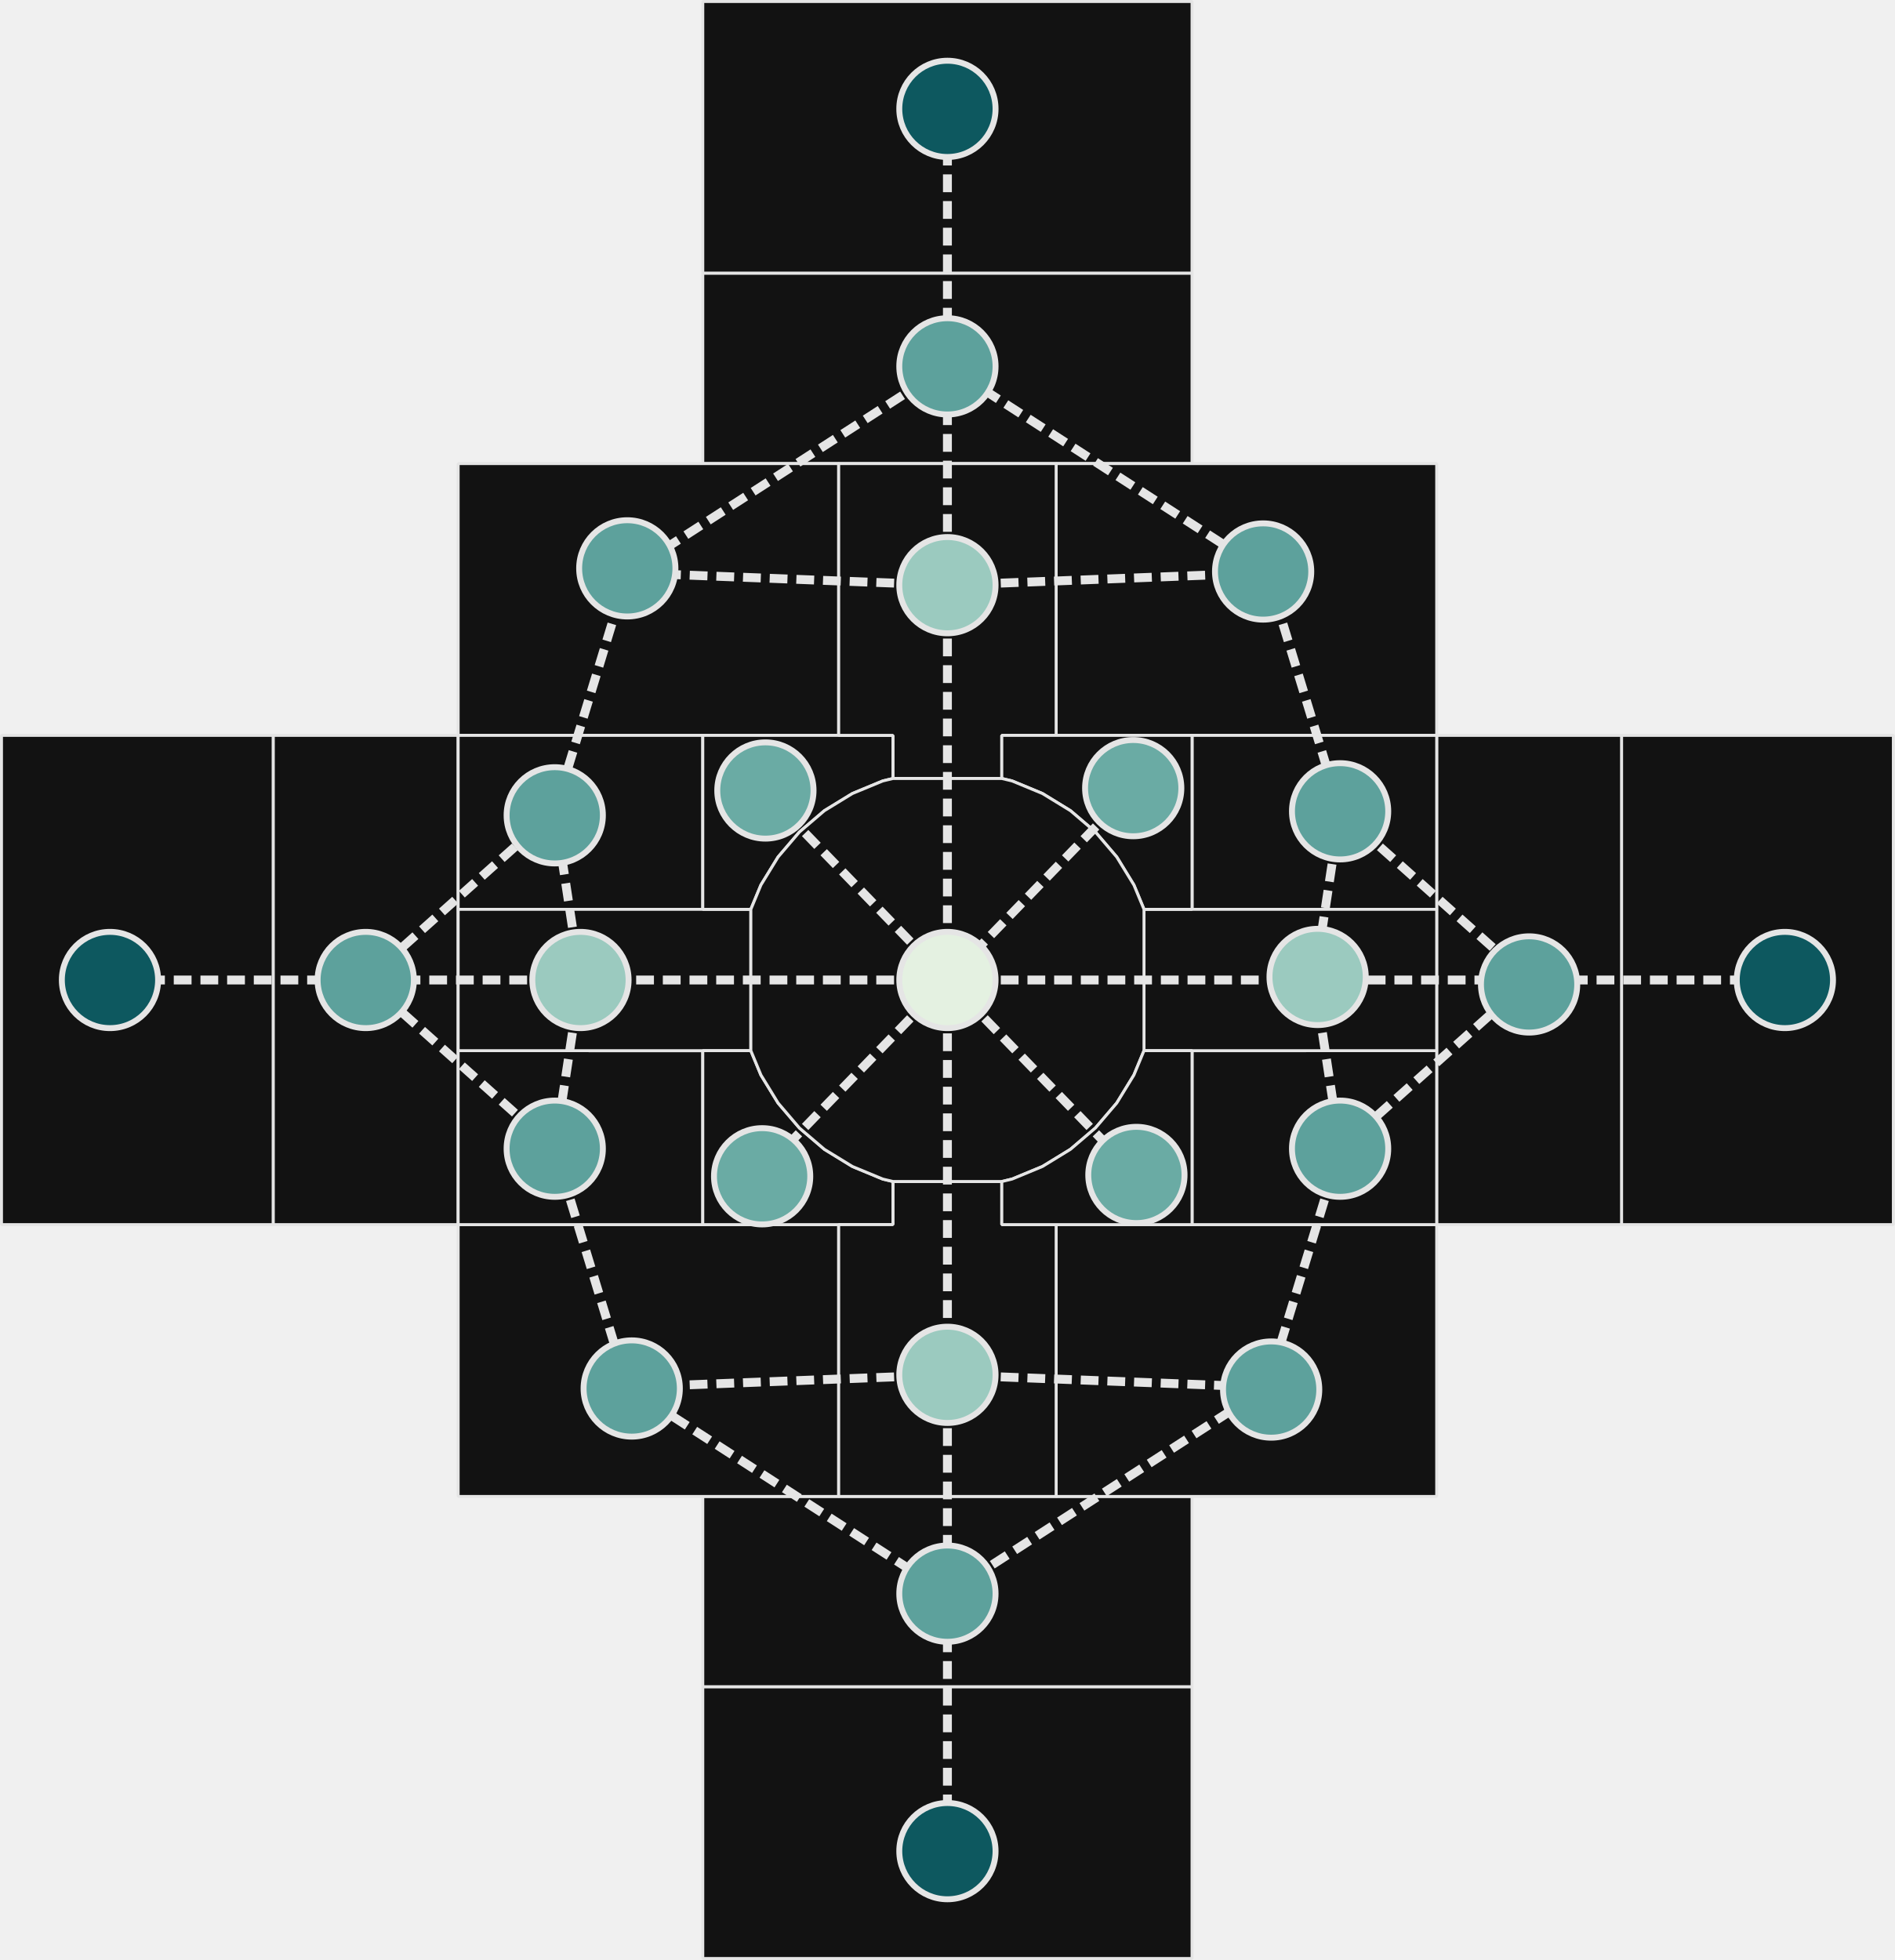
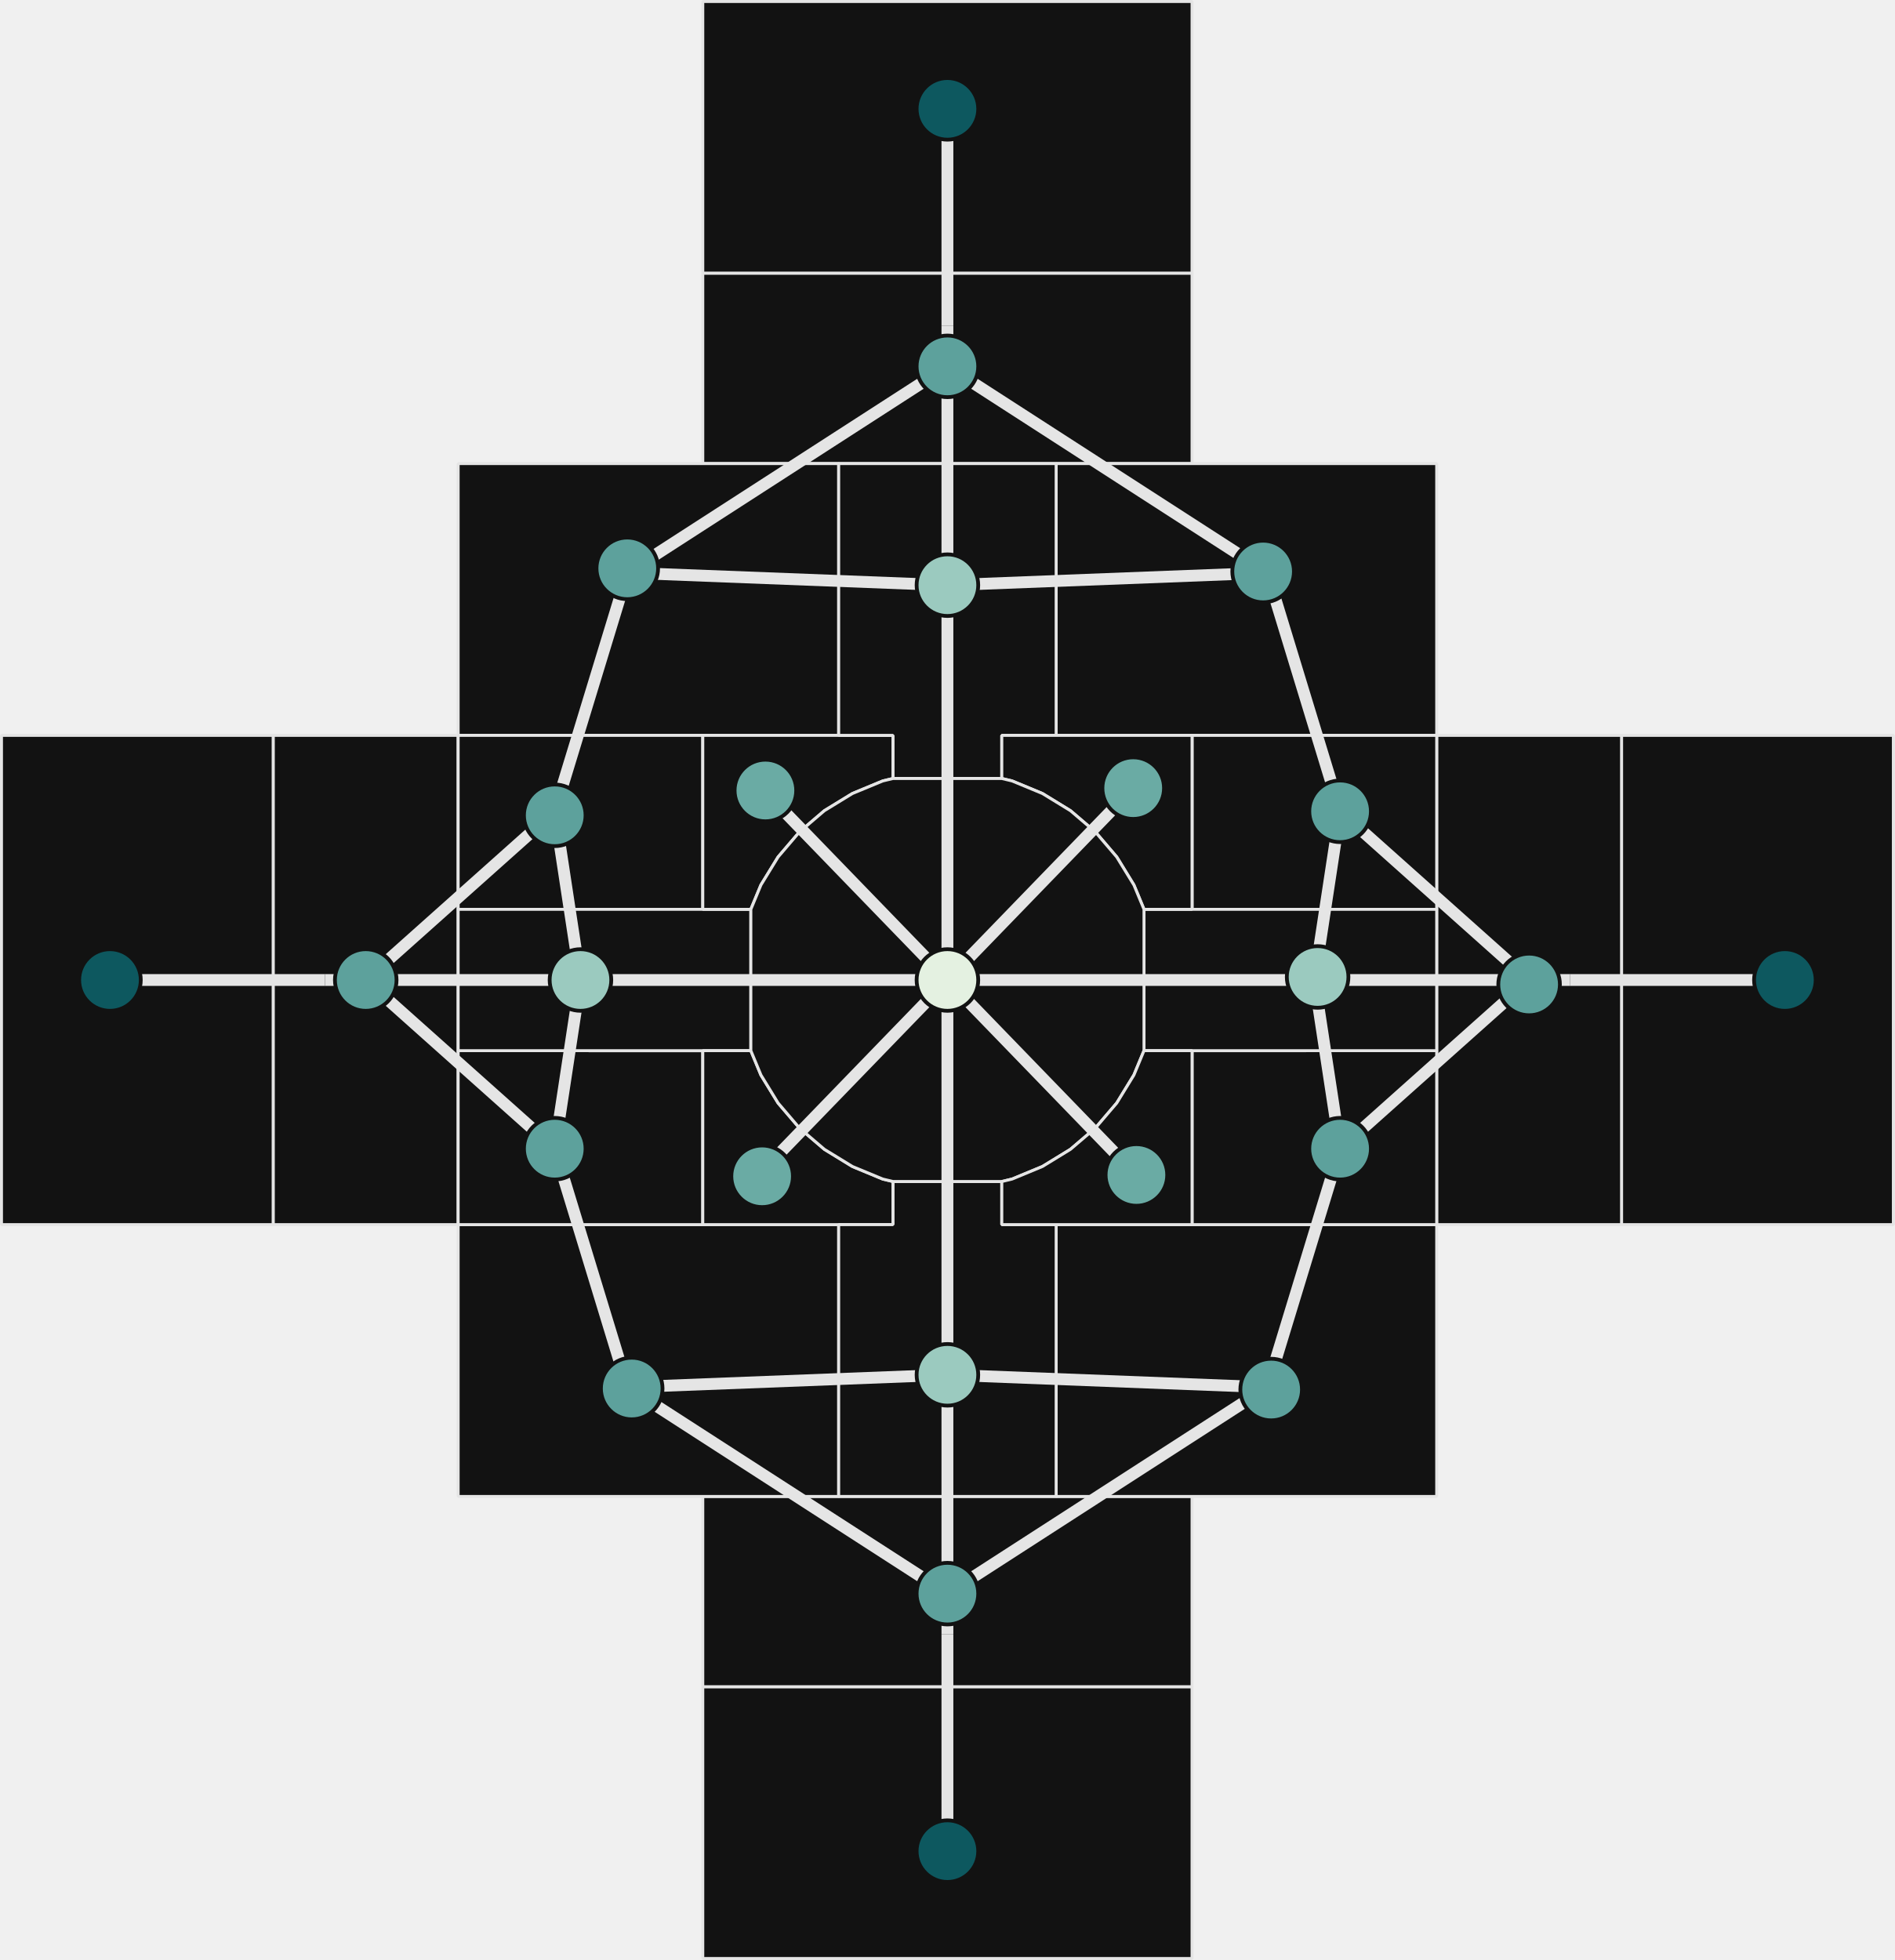
<svg xmlns="http://www.w3.org/2000/svg" width="319.599mm" height="330.602mm" version="1.1" id="svg394" xml:space="preserve">
  <defs id="defs2">
    <g class="clips" id="g4413">
      <clipPath id="clipf40a49xyplot" class="plotclip">
        <rect width="1517" height="980" id="rect4401" x="0" y="0" />
      </clipPath>
      <clipPath class="axesclip" id="clipf40a49x">
        <rect x="228" y="0" width="1517" height="1000" id="rect4404" />
      </clipPath>
      <clipPath class="axesclip" id="clipf40a49y">
        <rect x="0" y="20" width="1900" height="980" id="rect4407" />
      </clipPath>
      <clipPath class="axesclip" id="clipf40a49xy">
        <rect x="228" y="20" width="1517" height="980" id="rect4410" />
      </clipPath>
    </g>
    <g class="gradients" id="g4430">
      <linearGradient x1="0" x2="0" y1="1" y2="0" id="gf40a49-cb67cb53">
        <stop offset="0%" stop-color="rgb(228, 241, 225)" stop-opacity="1" id="stop4415" />
        <stop offset="16.667%" stop-color="rgb(180, 217, 204)" stop-opacity="1" id="stop4417" />
        <stop offset="33.333%" stop-color="rgb(137, 192, 182)" stop-opacity="1" id="stop4419" />
        <stop offset="50%" stop-color="rgb(99, 166, 160)" stop-opacity="1" id="stop4421" />
        <stop offset="66.667%" stop-color="rgb(68, 140, 138)" stop-opacity="1" id="stop4423" />
        <stop offset="83.333%" stop-color="rgb(40, 114, 116)" stop-opacity="1" id="stop4425" />
        <stop offset="100%" stop-color="rgb(13, 88, 95)" stop-opacity="1" id="stop4427" />
      </linearGradient>
    </g>
    <g class="patterns" id="g4432" />
    <g class="clips" id="g4535" />
    <clipPath id="legendf40a49">
      <rect width="125" height="58" x="0" y="0" id="rect4537" />
    </clipPath>
    <g class="clips" id="g4808">
      <clipPath id="clipadd7bdxyplot" class="plotclip">
        <rect width="1517" height="980" id="rect4796" x="0" y="0" />
      </clipPath>
      <clipPath class="axesclip" id="clipadd7bdx">
        <rect x="228" y="0" width="1517" height="1000" id="rect4799" />
      </clipPath>
      <clipPath class="axesclip" id="clipadd7bdy">
        <rect x="0" y="20" width="1900" height="980" id="rect4802" />
      </clipPath>
      <clipPath class="axesclip" id="clipadd7bdxy">
        <rect x="228" y="20" width="1517" height="980" id="rect4805" />
      </clipPath>
    </g>
    <g class="gradients" id="g4825">
      <linearGradient x1="-1744" x2="-1744" y1="120" y2="0" id="gadd7bd-cbd0987a" gradientTransform="scale(0.125,8)" gradientUnits="userSpaceOnUse">
        <stop offset="0%" stop-color="rgb(228, 241, 225)" stop-opacity="1" id="stop4810" />
        <stop offset="16.667%" stop-color="rgb(180, 217, 204)" stop-opacity="1" id="stop4812" />
        <stop offset="33.333%" stop-color="rgb(137, 192, 182)" stop-opacity="1" id="stop4814" />
        <stop offset="50%" stop-color="rgb(99, 166, 160)" stop-opacity="1" id="stop4816" />
        <stop offset="66.667%" stop-color="rgb(68, 140, 138)" stop-opacity="1" id="stop4818" />
        <stop offset="83.333%" stop-color="rgb(40, 114, 116)" stop-opacity="1" id="stop4820" />
        <stop offset="100%" stop-color="rgb(13, 88, 95)" stop-opacity="1" id="stop4822" />
      </linearGradient>
    </g>
    <g class="patterns" id="g4827" />
    <g class="clips" id="g4930" />
    <clipPath id="legendadd7bd">
      <rect width="125" height="58" x="0" y="0" id="rect4932" />
    </clipPath>
  </defs>
  <g id="g286" style="fill:#121212;fill-opacity:1;stroke:#e5e5e5;stroke-width:3.78;stroke-dasharray:none;stroke-opacity:1" transform="translate(-100.1585,-101.1734)">
-     <g id="g2">
-       <path id="polygon4" style="stroke-width:1.89;stroke-linejoin:bevel;stroke-dasharray:none;paint-order:markers fill stroke" d="m 860.08,1176.467 v 173.282 H 548.172 v -173.282 z" />
-       <path id="polygon6" style="stroke-width:1.89;stroke-linejoin:bevel;stroke-dasharray:none;paint-order:markers fill stroke" d="M 860.08,275.4 H 548.172 V 102.118 h 311.908 z" />
-       <path id="polygon8" style="stroke-width:1.89;stroke-linejoin:bevel;stroke-dasharray:none;paint-order:markers fill stroke" d="M 274.387,569.98 V 881.888 H 101.103 V 569.98 Z" />
-       <path id="polygon10" style="stroke-width:1.89;stroke-linejoin:bevel;stroke-dasharray:none;paint-order:markers fill stroke" d="M 1307.148,569.98 V 881.888 H 1133.865 V 569.98 Z" />
-       <path id="polygon20" style="stroke-width:1.89;stroke-linejoin:bevel;stroke-dasharray:none;paint-order:markers fill stroke" d="M 860.08,1176.467 H 548.172 V 1055.169 h 86.641 138.626 86.641 z" />
-       <path id="polygon22" style="stroke-width:1.89;stroke-linejoin:bevel;stroke-dasharray:none;paint-order:markers fill stroke" d="M 773.439,396.699 H 634.813 548.172 V 275.4 h 311.908 v 121.298 z" />
-       <path id="polygon24" style="stroke-width:1.89;stroke-linejoin:bevel;stroke-dasharray:none;paint-order:markers fill stroke" d="m 392.218,569.98 0.001,110.901 v 90.106 l -0.001,110.901 H 274.387 V 569.98 Z" />
-       <path id="polygon26" style="stroke-width:1.89;stroke-linejoin:bevel;stroke-dasharray:none;paint-order:markers fill stroke" d="M 1016.032,680.881 V 569.98 h 117.832 V 881.888 H 1016.032 V 770.987 Z" />
-       <path id="polygon28" style="stroke-width:1.89;stroke-linejoin:bevel;stroke-dasharray:none;paint-order:markers fill stroke" d="M 392.218,569.98 V 396.699 h 155.954 86.641 l -1.4e-4,173.281 -86.64,6.4e-4 z" />
-       <path id="polygon30" style="stroke-width:1.89;stroke-linejoin:bevel;stroke-dasharray:none;paint-order:markers fill stroke" d="M 634.813,1055.17 H 548.172 392.218 V 881.888 h 155.954 86.641 z" />
-       <path id="polygon32" style="stroke-width:1.89;stroke-linejoin:bevel;stroke-dasharray:none;paint-order:markers fill stroke" d="M 1016.034,881.888 V 1055.169 H 860.08 773.439 l -1.4e-4,-173.283 h 86.641 z" />
-       <path id="polygon34" style="stroke-width:1.89;stroke-linejoin:bevel;stroke-dasharray:none;paint-order:markers fill stroke" d="m 1016.034,569.98 -155.954,6.4e-4 -86.64,-6.4e-4 -1.4e-4,-173.281 h 86.641 155.954 z" />
-       <path id="polygon36" style="stroke-width:1.89;stroke-linejoin:bevel;stroke-dasharray:none;paint-order:markers fill stroke" d="m 392.218,881.888 0.001,-110.901 155.953,1.5e-4 v 110.9 z" />
-       <path id="polygon38" style="stroke-width:1.89;stroke-linejoin:bevel;stroke-dasharray:none;paint-order:markers fill stroke" d="m 548.172,680.88 -155.953,1.4e-4 -10e-4,-110.901 155.954,6.4e-4 z" />
-       <path id="polygon40" style="stroke-width:1.89;stroke-linejoin:bevel;stroke-dasharray:none;paint-order:markers fill stroke" d="M 1016.034,881.888 H 860.08 V 770.987 l 155.953,-1.5e-4 z" />
-       <path id="polygon42" style="stroke-width:1.89;stroke-linejoin:bevel;stroke-dasharray:none;paint-order:markers fill stroke" d="m 860.08,680.88 -6.5e-4,-110.9 155.954,-6.4e-4 v 110.901 z" />
-       <path id="polygon44" style="stroke-width:1.89;stroke-linejoin:bevel;stroke-dasharray:none;paint-order:markers fill stroke" d="m 578.812,680.881 v 90.106 l -30.64,1.5e-4 -155.953,-1.5e-4 v -90.106 l 155.953,-1.4e-4 z" />
-       <path id="polygon46" style="stroke-width:1.89;stroke-linejoin:bevel;stroke-dasharray:none;paint-order:markers fill stroke" d="m 829.44,770.987 v -90.106 l 30.64,-1.4e-4 155.953,1.4e-4 v 90.106 l -155.953,1.5e-4 z" />
-       <path id="polygon48" style="stroke-width:1.89;stroke-linejoin:bevel;stroke-dasharray:none;paint-order:markers fill stroke" d="m 625.699,617.989 -13.176,11.254 -2.745,2.344 -13.598,15.921 -10.94,17.852 -6.429,15.521 -30.64,-1.4e-4 6.5e-4,-110.9 86.64,-6.4e-4 h 34.657 v 27.479 l -6.575,1.579 -19.343,8.012 z" />
-       <path id="polygon50" style="stroke-width:1.89;stroke-linejoin:bevel;stroke-dasharray:none;paint-order:markers fill stroke" d="m 596.181,804.361 13.598,15.921 2.745,2.344 13.176,11.254 17.852,10.94 19.343,8.012 6.575,1.578 v 27.479 H 634.813 548.172 V 770.987 l 30.64,-1.5e-4 6.429,15.522 z" />
-       <path id="polygon52" style="stroke-width:1.89;stroke-linejoin:bevel;stroke-dasharray:none;paint-order:markers fill stroke" d="m 634.813,1055.17 1.5e-4,-173.283 h 34.657 v -27.479 h 69.313 v 27.479 h 34.657 l 1.4e-4,173.283 z" />
-       <path id="polygon54" style="stroke-width:1.89;stroke-linejoin:bevel;stroke-dasharray:none;paint-order:markers fill stroke" d="m 634.813,396.699 h 138.626 l 1.4e-4,173.281 h -34.657 v 27.479 h -69.313 v -27.479 h -34.657 z" />
-       <path id="polygon56" style="stroke-width:1.89;stroke-linejoin:bevel;stroke-dasharray:none;paint-order:markers fill stroke" d="m 798.473,631.587 -2.745,-2.344 -13.176,-11.254 -17.852,-10.939 -19.343,-8.012 -6.575,-1.579 v -27.479 h 34.657 l 86.64,6.4e-4 6.5e-4,110.9 -30.64,1.4e-4 -6.429,-15.521 -10.94,-17.852 z" />
-       <path id="polygon58" style="stroke-width:1.89;stroke-linejoin:bevel;stroke-dasharray:none;paint-order:markers fill stroke" d="m 829.44,770.987 -6.429,15.522 -10.94,17.852 -13.598,15.921 -2.745,2.344 -13.176,11.254 -17.852,10.94 -19.343,8.012 -6.575,1.578 h -69.313 l -6.575,-1.578 -19.343,-8.012 -17.852,-10.94 -13.176,-11.254 -2.745,-2.344 -13.598,-15.921 -10.94,-17.852 -6.429,-15.522 v -90.106 l 6.429,-15.521 10.94,-17.852 13.598,-15.921 2.745,-2.344 13.176,-11.254 17.852,-10.939 19.343,-8.012 6.575,-1.579 h 69.313 l 6.575,1.579 19.343,8.012 17.852,10.939 13.176,11.254 2.745,2.344 13.598,15.921 10.94,17.852 6.429,15.521 z" />
-       <path id="polygon60" style="stroke-width:1.89;stroke-linejoin:bevel;stroke-dasharray:none;paint-order:markers fill stroke" d="m 782.553,833.879 13.176,-11.254 2.745,-2.344 13.598,-15.921 10.94,-17.852 6.429,-15.522 30.64,1.5e-4 v 110.9 h -86.641 -34.657 v -27.479 l 6.575,-1.578 19.343,-8.012 z" />
+     <g id="g2" style="fill:#121212;fill-opacity:1">
+       <path id="polygon4" style="stroke-width:1.89;stroke-linejoin:bevel;stroke-dasharray:none;paint-order:markers fill stroke;fill:#121212;fill-opacity:1" d="m 860.08,1176.467 v 173.282 H 548.172 v -173.282 z" />
+       <path id="polygon6" style="stroke-width:1.89;stroke-linejoin:bevel;stroke-dasharray:none;paint-order:markers fill stroke;fill:#121212;fill-opacity:1" d="M 860.08,275.4 H 548.172 V 102.118 h 311.908 z" />
+       <path id="polygon8" style="stroke-width:1.89;stroke-linejoin:bevel;stroke-dasharray:none;paint-order:markers fill stroke;fill:#121212;fill-opacity:1" d="M 274.387,569.98 V 881.888 H 101.103 V 569.98 Z" />
+       <path id="polygon10" style="stroke-width:1.89;stroke-linejoin:bevel;stroke-dasharray:none;paint-order:markers fill stroke;fill:#121212;fill-opacity:1" d="M 1307.148,569.98 V 881.888 H 1133.865 V 569.98 Z" />
+       <path id="polygon20" style="stroke-width:1.89;stroke-linejoin:bevel;stroke-dasharray:none;paint-order:markers fill stroke;fill:#121212;fill-opacity:1" d="M 860.08,1176.467 H 548.172 V 1055.169 h 86.641 138.626 86.641 z" />
+       <path id="polygon22" style="stroke-width:1.89;stroke-linejoin:bevel;stroke-dasharray:none;paint-order:markers fill stroke;fill:#121212;fill-opacity:1" d="M 773.439,396.699 H 634.813 548.172 V 275.4 h 311.908 v 121.298 z" />
+       <path id="polygon24" style="stroke-width:1.89;stroke-linejoin:bevel;stroke-dasharray:none;paint-order:markers fill stroke;fill:#121212;fill-opacity:1" d="m 392.218,569.98 0.001,110.901 v 90.106 l -0.001,110.901 H 274.387 V 569.98 Z" />
+       <path id="polygon26" style="stroke-width:1.89;stroke-linejoin:bevel;stroke-dasharray:none;paint-order:markers fill stroke;fill:#121212;fill-opacity:1" d="M 1016.032,680.881 V 569.98 h 117.832 V 881.888 H 1016.032 V 770.987 Z" />
+       <path id="polygon28" style="stroke-width:1.89;stroke-linejoin:bevel;stroke-dasharray:none;paint-order:markers fill stroke;fill:#121212;fill-opacity:1" d="M 392.218,569.98 V 396.699 h 155.954 86.641 l -1.4e-4,173.281 -86.64,6.4e-4 z" />
+       <path id="polygon30" style="stroke-width:1.89;stroke-linejoin:bevel;stroke-dasharray:none;paint-order:markers fill stroke;fill:#121212;fill-opacity:1" d="M 634.813,1055.17 H 548.172 392.218 V 881.888 h 155.954 86.641 z" />
+       <path id="polygon32" style="stroke-width:1.89;stroke-linejoin:bevel;stroke-dasharray:none;paint-order:markers fill stroke;fill:#121212;fill-opacity:1" d="M 1016.034,881.888 V 1055.169 H 860.08 773.439 l -1.4e-4,-173.283 h 86.641 z" />
+       <path id="polygon34" style="stroke-width:1.89;stroke-linejoin:bevel;stroke-dasharray:none;paint-order:markers fill stroke;fill:#121212;fill-opacity:1" d="m 1016.034,569.98 -155.954,6.4e-4 -86.64,-6.4e-4 -1.4e-4,-173.281 h 86.641 155.954 z" />
+       <path id="polygon36" style="stroke-width:1.89;stroke-linejoin:bevel;stroke-dasharray:none;paint-order:markers fill stroke;fill:#121212;fill-opacity:1" d="m 392.218,881.888 0.001,-110.901 155.953,1.5e-4 v 110.9 z" />
+       <path id="polygon38" style="stroke-width:1.89;stroke-linejoin:bevel;stroke-dasharray:none;paint-order:markers fill stroke;fill:#121212;fill-opacity:1" d="m 548.172,680.88 -155.953,1.4e-4 -10e-4,-110.901 155.954,6.4e-4 z" />
+       <path id="polygon40" style="stroke-width:1.89;stroke-linejoin:bevel;stroke-dasharray:none;paint-order:markers fill stroke;fill:#121212;fill-opacity:1" d="M 1016.034,881.888 H 860.08 V 770.987 l 155.953,-1.5e-4 z" />
+       <path id="polygon42" style="stroke-width:1.89;stroke-linejoin:bevel;stroke-dasharray:none;paint-order:markers fill stroke;fill:#121212;fill-opacity:1" d="m 860.08,680.88 -6.5e-4,-110.9 155.954,-6.4e-4 v 110.901 z" />
+       <path id="polygon44" style="stroke-width:1.89;stroke-linejoin:bevel;stroke-dasharray:none;paint-order:markers fill stroke;fill:#121212;fill-opacity:1" d="m 578.812,680.881 v 90.106 l -30.64,1.5e-4 -155.953,-1.5e-4 v -90.106 l 155.953,-1.4e-4 z" />
+       <path id="polygon46" style="stroke-width:1.89;stroke-linejoin:bevel;stroke-dasharray:none;paint-order:markers fill stroke;fill:#121212;fill-opacity:1" d="m 829.44,770.987 v -90.106 l 30.64,-1.4e-4 155.953,1.4e-4 v 90.106 l -155.953,1.5e-4 z" />
+       <path id="polygon48" style="stroke-width:1.89;stroke-linejoin:bevel;stroke-dasharray:none;paint-order:markers fill stroke;fill:#121212;fill-opacity:1" d="m 625.699,617.989 -13.176,11.254 -2.745,2.344 -13.598,15.921 -10.94,17.852 -6.429,15.521 -30.64,-1.4e-4 6.5e-4,-110.9 86.64,-6.4e-4 h 34.657 v 27.479 l -6.575,1.579 -19.343,8.012 z" />
+       <path id="polygon50" style="stroke-width:1.89;stroke-linejoin:bevel;stroke-dasharray:none;paint-order:markers fill stroke;fill:#121212;fill-opacity:1" d="m 596.181,804.361 13.598,15.921 2.745,2.344 13.176,11.254 17.852,10.94 19.343,8.012 6.575,1.578 v 27.479 H 634.813 548.172 V 770.987 l 30.64,-1.5e-4 6.429,15.522 z" />
+       <path id="polygon52" style="stroke-width:1.89;stroke-linejoin:bevel;stroke-dasharray:none;paint-order:markers fill stroke;fill:#121212;fill-opacity:1" d="m 634.813,1055.17 1.5e-4,-173.283 h 34.657 v -27.479 h 69.313 v 27.479 h 34.657 l 1.4e-4,173.283 z" />
+       <path id="polygon54" style="stroke-width:1.89;stroke-linejoin:bevel;stroke-dasharray:none;paint-order:markers fill stroke;fill:#121212;fill-opacity:1" d="m 634.813,396.699 h 138.626 l 1.4e-4,173.281 h -34.657 v 27.479 h -69.313 v -27.479 h -34.657 z" />
+       <path id="polygon56" style="stroke-width:1.89;stroke-linejoin:bevel;stroke-dasharray:none;paint-order:markers fill stroke;fill:#121212;fill-opacity:1" d="m 798.473,631.587 -2.745,-2.344 -13.176,-11.254 -17.852,-10.939 -19.343,-8.012 -6.575,-1.579 v -27.479 h 34.657 l 86.64,6.4e-4 6.5e-4,110.9 -30.64,1.4e-4 -6.429,-15.521 -10.94,-17.852 z" />
+       <path id="polygon58" style="stroke-width:1.89;stroke-linejoin:bevel;stroke-dasharray:none;paint-order:markers fill stroke;fill:#121212;fill-opacity:1" d="m 829.44,770.987 -6.429,15.522 -10.94,17.852 -13.598,15.921 -2.745,2.344 -13.176,11.254 -17.852,10.94 -19.343,8.012 -6.575,1.578 h -69.313 l -6.575,-1.578 -19.343,-8.012 -17.852,-10.94 -13.176,-11.254 -2.745,-2.344 -13.598,-15.921 -10.94,-17.852 -6.429,-15.522 v -90.106 l 6.429,-15.521 10.94,-17.852 13.598,-15.921 2.745,-2.344 13.176,-11.254 17.852,-10.939 19.343,-8.012 6.575,-1.579 h 69.313 l 6.575,1.579 19.343,8.012 17.852,10.939 13.176,11.254 2.745,2.344 13.598,15.921 10.94,17.852 6.429,15.521 z" />
+       <path id="polygon60" style="stroke-width:1.89;stroke-linejoin:bevel;stroke-dasharray:none;paint-order:markers fill stroke;fill:#121212;fill-opacity:1" d="m 782.553,833.879 13.176,-11.254 2.745,-2.344 13.598,-15.921 10.94,-17.852 6.429,-15.522 30.64,1.5e-4 v 110.9 h -86.641 -34.657 v -27.479 l 6.575,-1.578 19.343,-8.012 z" />
    </g>
    <g id="g1" transform="translate(-1663.947,-40.19482)">
-       <g id="g392" style="stroke:#e5e5e5;stroke-width:5.669;stroke-dasharray:11.339, 5.669;stroke-dashoffset:0;stroke-opacity:1" transform="translate(1663.947,40.19416)">
-         <path id="line288" style="fill:#ffffff;stroke-linejoin:bevel;paint-order:markers fill stroke" d="m 704.126,1143.143 v 138.153" />
-         <path id="line290" style="fill:#ffffff;stroke-linejoin:bevel;paint-order:markers fill stroke" d="M 704.126,308.725 V 170.573" />
-         <path id="line292" style="fill:#ffffff;stroke-linejoin:bevel;paint-order:markers fill stroke" d="M 307.312,725.934 H 170.263" />
-         <path id="line294" style="fill:#ffffff;stroke-linejoin:bevel;paint-order:markers fill stroke" d="m 1100.94,725.934 h 137.049" />
-         <path id="line296" style="fill:#ffffff;stroke-linejoin:bevel;paint-order:markers fill stroke" d="M 500.157,985.531 704.126,1117.143" />
-         <path id="line298" style="fill:#ffffff;stroke-linejoin:bevel;paint-order:markers fill stroke" d="M 704.126,1117.143 908.095,985.531" />
-         <path id="line300" style="fill:#ffffff;stroke-linejoin:bevel;paint-order:markers fill stroke" d="M 704.126,334.726 500.157,466.337" />
-         <path id="line302" style="fill:#ffffff;stroke-linejoin:bevel;paint-order:markers fill stroke" d="M 908.095,466.337 704.126,334.726" />
-         <path id="line304" style="fill:#ffffff;stroke-linejoin:bevel;paint-order:markers fill stroke" d="M 453.8,618.386 333.303,725.934" />
-         <path id="line306" style="fill:#ffffff;stroke-linejoin:bevel;paint-order:markers fill stroke" d="M 500.157,466.337 453.8,618.386" />
-         <path id="line308" style="fill:#ffffff;stroke-linejoin:bevel;paint-order:markers fill stroke" d="m 908.095,466.337 46.358,152.049" />
-         <path id="line310" style="fill:#ffffff;stroke-linejoin:bevel;paint-order:markers fill stroke" d="M 954.452,618.386 1074.948,725.934" />
-         <path id="line312" style="fill:#ffffff;stroke-linejoin:bevel;paint-order:markers fill stroke" d="M 453.8,833.481 333.304,725.934" />
-         <path id="line314" style="fill:#ffffff;stroke-linejoin:bevel;paint-order:markers fill stroke" d="m 453.8,833.481 46.357,152.05" />
-         <path id="line316" style="fill:#ffffff;stroke-linejoin:bevel;paint-order:markers fill stroke" d="M 954.452,833.481 908.095,985.531" />
-         <path id="line318" style="fill:#ffffff;stroke-linejoin:bevel;paint-order:markers fill stroke" d="M 1074.948,725.934 954.452,833.481" />
-         <path id="line320" style="fill:#ffffff;stroke-linejoin:bevel;paint-order:markers fill stroke" d="m 704.126,977.64 -203.969,7.891" />
-         <path id="line322" style="fill:#ffffff;stroke-linejoin:bevel;paint-order:markers fill stroke" d="M 704.126,977.64 V 1143.143" />
-         <path id="line324" style="fill:#ffffff;stroke-linejoin:bevel;paint-order:markers fill stroke" d="m 704.126,977.64 203.969,7.891" />
-         <path id="line326" style="fill:#ffffff;stroke-linejoin:bevel;paint-order:markers fill stroke" d="M 704.126,474.227 500.157,466.337" />
-         <path id="line328" style="fill:#ffffff;stroke-linejoin:bevel;paint-order:markers fill stroke" d="M 704.126,474.227 V 308.725" />
-         <path id="line330" style="fill:#ffffff;stroke-linejoin:bevel;paint-order:markers fill stroke" d="m 704.126,474.227 203.969,-7.89" />
-         <path id="line332" style="fill:#ffffff;stroke-linejoin:bevel;paint-order:markers fill stroke" d="m 938.058,725.934 16.394,107.547" />
-         <path id="line334" style="fill:#ffffff;stroke-linejoin:bevel;paint-order:markers fill stroke" d="M 938.058,725.934 H 1100.94" />
-         <path id="line336" style="fill:#ffffff;stroke-linejoin:bevel;paint-order:markers fill stroke" d="M 954.452,618.386 938.058,725.934" />
-         <path id="line338" style="fill:#ffffff;stroke-linejoin:bevel;paint-order:markers fill stroke" d="M 470.194,725.934 H 307.312" />
-         <path id="line340" style="fill:#ffffff;stroke-linejoin:bevel;paint-order:markers fill stroke" d="M 470.194,725.934 453.8,833.481" />
-         <path id="line342" style="fill:#ffffff;stroke-linejoin:bevel;paint-order:markers fill stroke" d="M 470.194,725.934 453.8,618.386" />
-         <path id="line376" style="fill:#ffffff;stroke-linejoin:bevel;paint-order:markers fill stroke" d="M 704.126,725.934 H 470.194" />
-         <path id="line378" style="fill:#ffffff;stroke-linejoin:bevel;paint-order:markers fill stroke" d="M 704.126,725.934 585.687,848.249" />
-         <path id="line380" style="fill:#ffffff;stroke-linejoin:bevel;paint-order:markers fill stroke" d="M 704.126,725.934 585.687,603.619" />
-         <path id="line382" style="fill:#ffffff;stroke-linejoin:bevel;paint-order:markers fill stroke" d="M 704.126,725.934 V 977.64" />
-         <path id="line384" style="fill:#ffffff;stroke-linejoin:bevel;paint-order:markers fill stroke" d="M 704.126,725.934 822.565,848.249" />
-         <path id="line386" style="fill:#ffffff;stroke-linejoin:bevel;paint-order:markers fill stroke" d="M 704.126,725.934 H 938.058" />
-         <path id="line388" style="fill:#ffffff;stroke-linejoin:bevel;paint-order:markers fill stroke" d="M 704.126,474.227 V 725.934" />
-         <path id="line390" style="fill:#ffffff;stroke-linejoin:bevel;paint-order:markers fill stroke" d="M 822.565,603.619 704.126,725.934" />
+       <g id="g392" style="stroke:#e5e5e5;stroke-width:7.559;stroke-dasharray:none;stroke-dashoffset:0;stroke-opacity:1" transform="translate(1663.947,40.19416)">
+         <path id="line288" style="fill:#ffffff;stroke-linejoin:bevel;paint-order:markers fill stroke;stroke-dasharray:none;stroke-width:7.559" d="m 704.126,1143.143 v 138.153" />
+         <path id="line290" style="fill:#ffffff;stroke-linejoin:bevel;paint-order:markers fill stroke;stroke-dasharray:none;stroke-width:7.559" d="M 704.126,308.725 V 170.573" />
+         <path id="line292" style="fill:#ffffff;stroke-linejoin:bevel;paint-order:markers fill stroke;stroke-dasharray:none;stroke-width:7.559" d="M 307.312,725.934 H 170.263" />
+         <path id="line294" style="fill:#ffffff;stroke-linejoin:bevel;paint-order:markers fill stroke;stroke-dasharray:none;stroke-width:7.559" d="m 1100.94,725.934 h 137.049" />
+         <path id="line296" style="fill:#ffffff;stroke-linejoin:bevel;paint-order:markers fill stroke;stroke-dasharray:none;stroke-width:7.559" d="M 500.157,985.531 704.126,1117.143" />
+         <path id="line298" style="fill:#ffffff;stroke-linejoin:bevel;paint-order:markers fill stroke;stroke-dasharray:none;stroke-width:7.559" d="M 704.126,1117.143 908.095,985.531" />
+         <path id="line300" style="fill:#ffffff;stroke-linejoin:bevel;paint-order:markers fill stroke;stroke-dasharray:none;stroke-width:7.559" d="M 704.126,334.726 500.157,466.337" />
+         <path id="line302" style="fill:#ffffff;stroke-linejoin:bevel;paint-order:markers fill stroke;stroke-dasharray:none;stroke-width:7.559" d="M 908.095,466.337 704.126,334.726" />
+         <path id="line304" style="fill:#ffffff;stroke-linejoin:bevel;paint-order:markers fill stroke;stroke-dasharray:none;stroke-width:7.559" d="M 453.8,618.386 333.303,725.934" />
+         <path id="line306" style="fill:#ffffff;stroke-linejoin:bevel;paint-order:markers fill stroke;stroke-dasharray:none;stroke-width:7.559" d="M 500.157,466.337 453.8,618.386" />
+         <path id="line308" style="fill:#ffffff;stroke-linejoin:bevel;paint-order:markers fill stroke;stroke-dasharray:none;stroke-width:7.559" d="m 908.095,466.337 46.358,152.049" />
+         <path id="line310" style="fill:#ffffff;stroke-linejoin:bevel;paint-order:markers fill stroke;stroke-dasharray:none;stroke-width:7.559" d="M 954.452,618.386 1074.948,725.934" />
+         <path id="line312" style="fill:#ffffff;stroke-linejoin:bevel;paint-order:markers fill stroke;stroke-dasharray:none;stroke-width:7.559" d="M 453.8,833.481 333.304,725.934" />
+         <path id="line314" style="fill:#ffffff;stroke-linejoin:bevel;paint-order:markers fill stroke;stroke-dasharray:none;stroke-width:7.559" d="m 453.8,833.481 46.357,152.05" />
+         <path id="line316" style="fill:#ffffff;stroke-linejoin:bevel;paint-order:markers fill stroke;stroke-dasharray:none;stroke-width:7.559" d="M 954.452,833.481 908.095,985.531" />
+         <path id="line318" style="fill:#ffffff;stroke-linejoin:bevel;paint-order:markers fill stroke;stroke-dasharray:none;stroke-width:7.559" d="M 1074.948,725.934 954.452,833.481" />
+         <path id="line320" style="fill:#ffffff;stroke-linejoin:bevel;paint-order:markers fill stroke;stroke-dasharray:none;stroke-width:7.559" d="m 704.126,977.64 -203.969,7.891" />
+         <path id="line322" style="fill:#ffffff;stroke-linejoin:bevel;paint-order:markers fill stroke;stroke-dasharray:none;stroke-width:7.559" d="M 704.126,977.64 V 1143.143" />
+         <path id="line324" style="fill:#ffffff;stroke-linejoin:bevel;paint-order:markers fill stroke;stroke-dasharray:none;stroke-width:7.559" d="m 704.126,977.64 203.969,7.891" />
+         <path id="line326" style="fill:#ffffff;stroke-linejoin:bevel;paint-order:markers fill stroke;stroke-dasharray:none;stroke-width:7.559" d="M 704.126,474.227 500.157,466.337" />
+         <path id="line328" style="fill:#ffffff;stroke-linejoin:bevel;paint-order:markers fill stroke;stroke-dasharray:none;stroke-width:7.559" d="M 704.126,474.227 V 308.725" />
+         <path id="line330" style="fill:#ffffff;stroke-linejoin:bevel;paint-order:markers fill stroke;stroke-dasharray:none;stroke-width:7.559" d="m 704.126,474.227 203.969,-7.89" />
+         <path id="line332" style="fill:#ffffff;stroke-linejoin:bevel;paint-order:markers fill stroke;stroke-dasharray:none;stroke-width:7.559" d="m 938.058,725.934 16.394,107.547" />
+         <path id="line334" style="fill:#ffffff;stroke-linejoin:bevel;paint-order:markers fill stroke;stroke-dasharray:none;stroke-width:7.559" d="M 938.058,725.934 H 1100.94" />
+         <path id="line336" style="fill:#ffffff;stroke-linejoin:bevel;paint-order:markers fill stroke;stroke-dasharray:none;stroke-width:7.559" d="M 954.452,618.386 938.058,725.934" />
+         <path id="line338" style="fill:#ffffff;stroke-linejoin:bevel;paint-order:markers fill stroke;stroke-dasharray:none;stroke-width:7.559" d="M 470.194,725.934 H 307.312" />
+         <path id="line340" style="fill:#ffffff;stroke-linejoin:bevel;paint-order:markers fill stroke;stroke-dasharray:none;stroke-width:7.559" d="M 470.194,725.934 453.8,833.481" />
+         <path id="line342" style="fill:#ffffff;stroke-linejoin:bevel;paint-order:markers fill stroke;stroke-dasharray:none;stroke-width:7.559" d="M 470.194,725.934 453.8,618.386" />
+         <path id="line376" style="fill:#ffffff;stroke-linejoin:bevel;paint-order:markers fill stroke;stroke-dasharray:none;stroke-width:7.559" d="M 704.126,725.934 H 470.194" />
+         <path id="line378" style="fill:#ffffff;stroke-linejoin:bevel;paint-order:markers fill stroke;stroke-dasharray:none;stroke-width:7.559" d="M 704.126,725.934 585.687,848.249" />
+         <path id="line380" style="fill:#ffffff;stroke-linejoin:bevel;paint-order:markers fill stroke;stroke-dasharray:none;stroke-width:7.559" d="M 704.126,725.934 585.687,603.619" />
+         <path id="line382" style="fill:#ffffff;stroke-linejoin:bevel;paint-order:markers fill stroke;stroke-dasharray:none;stroke-width:7.559" d="M 704.126,725.934 V 977.64" />
+         <path id="line384" style="fill:#ffffff;stroke-linejoin:bevel;paint-order:markers fill stroke;stroke-dasharray:none;stroke-width:7.559" d="M 704.126,725.934 822.565,848.249" />
+         <path id="line386" style="fill:#ffffff;stroke-linejoin:bevel;paint-order:markers fill stroke;stroke-dasharray:none;stroke-width:7.559" d="M 704.126,725.934 H 938.058" />
+         <path id="line388" style="fill:#ffffff;stroke-linejoin:bevel;paint-order:markers fill stroke;stroke-dasharray:none;stroke-width:7.559" d="M 704.126,474.227 V 725.934" />
+         <path id="line390" style="fill:#ffffff;stroke-linejoin:bevel;paint-order:markers fill stroke;stroke-dasharray:none;stroke-width:7.559" d="M 822.565,603.619 704.126,725.934" />
      </g>
-       <circle style="fill:#0d585f;fill-opacity:1;stroke:#e5e5e5;stroke-width:3.78;stroke-linecap:butt;stroke-linejoin:round;stroke-miterlimit:10;stroke-dasharray:none;stroke-opacity:1" id="path395-5-3-5-6" cx="2368.073" cy="210.767" r="30.681" />
-       <circle style="fill:#5da19c;fill-opacity:1;stroke:#e5e5e5;stroke-width:3.78;stroke-linecap:butt;stroke-linejoin:round;stroke-miterlimit:10;stroke-dasharray:none;stroke-opacity:1" id="path395-5-3-5-6-3" cx="2368.073" cy="374.92" r="30.681" />
-       <circle style="fill:#9bcabf;fill-opacity:1;stroke:#e5e5e5;stroke-width:3.78;stroke-linecap:butt;stroke-linejoin:round;stroke-miterlimit:10;stroke-dasharray:none;stroke-opacity:1" id="path395-5-3-5-6-6" cx="2368.073" cy="514.422" r="30.681" />
-       <circle style="fill:#5da19c;fill-opacity:1;stroke:#e5e5e5;stroke-width:3.78;stroke-linecap:butt;stroke-linejoin:round;stroke-miterlimit:10;stroke-dasharray:none;stroke-opacity:1" id="path395-5-3-5-6-7" cx="2569.331" cy="505.705" r="30.681" />
-       <circle style="fill:#5da19c;fill-opacity:1;stroke:#e5e5e5;stroke-width:3.78;stroke-linecap:butt;stroke-linejoin:round;stroke-miterlimit:10;stroke-dasharray:none;stroke-opacity:1" id="path395-5-3-5-6-5" cx="2163.995" cy="503.699" r="30.681" />
-       <circle style="fill:#6aaba4;fill-opacity:1;stroke:#e5e5e5;stroke-width:3.78;stroke-linecap:butt;stroke-linejoin:round;stroke-miterlimit:10;stroke-dasharray:none;stroke-opacity:1" id="path395-5-3-5-6-35" cx="2252.04" cy="645.312" r="30.681" />
-       <circle style="fill:#6aaba4;fill-opacity:1;stroke:#e5e5e5;stroke-width:3.78;stroke-linecap:butt;stroke-linejoin:round;stroke-miterlimit:10;stroke-dasharray:none;stroke-opacity:1" id="path395-5-3-5-6-62" cx="2486.512" cy="643.813" r="30.681" />
-       <circle style="fill:#5da19c;fill-opacity:1;stroke:#e5e5e5;stroke-width:3.78;stroke-linecap:butt;stroke-linejoin:round;stroke-miterlimit:10;stroke-dasharray:none;stroke-opacity:1" id="path395-5-3-5-6-9" cx="2618.4" cy="658.581" r="30.681" />
-       <circle style="fill:#5da19c;fill-opacity:1;stroke:#e5e5e5;stroke-width:3.78;stroke-linecap:butt;stroke-linejoin:round;stroke-miterlimit:10;stroke-dasharray:none;stroke-opacity:1" id="path395-5-3-5-6-1" cx="2117.747" cy="661.14" r="30.681" />
-       <circle style="fill:#9bcabf;fill-opacity:1;stroke:#e5e5e5;stroke-width:3.78;stroke-linecap:butt;stroke-linejoin:round;stroke-miterlimit:10;stroke-dasharray:none;stroke-opacity:1" id="path395-5-3-5-6-2" cx="2134.141" cy="766.128" r="30.681" />
-       <circle style="fill:#5da19c;fill-opacity:1;stroke:#e5e5e5;stroke-width:3.78;stroke-linecap:butt;stroke-linejoin:round;stroke-miterlimit:10;stroke-dasharray:none;stroke-opacity:1" id="path395-5-3-5-6-70" cx="1997.259" cy="766.128" r="30.681" />
-       <circle style="fill:#0d585f;fill-opacity:1;stroke:#e5e5e5;stroke-width:3.78;stroke-linecap:butt;stroke-linejoin:round;stroke-miterlimit:10;stroke-dasharray:none;stroke-opacity:1" id="path395-5-3-5-6-93" cx="1834.21" cy="766.128" r="30.681" />
-       <circle style="fill:#5da19c;fill-opacity:1;stroke:#e5e5e5;stroke-width:3.78;stroke-linecap:butt;stroke-linejoin:round;stroke-miterlimit:10;stroke-dasharray:none;stroke-opacity:1" id="path395-5-3-5-6-60" cx="2117.747" cy="873.675" r="30.681" />
-       <circle style="fill:#6aaba4;fill-opacity:1;stroke:#e5e5e5;stroke-width:3.78;stroke-linecap:butt;stroke-linejoin:round;stroke-miterlimit:10;stroke-dasharray:none;stroke-opacity:1" id="path395-5-3-5-6-626" cx="2249.95" cy="891.26" r="30.681" />
-       <circle style="fill:#6aaba4;fill-opacity:1;stroke:#e5e5e5;stroke-width:3.78;stroke-linecap:butt;stroke-linejoin:round;stroke-miterlimit:10;stroke-dasharray:none;stroke-opacity:1" id="path395-5-3-5-6-18" cx="2488.549" cy="890.415" r="30.681" />
-       <circle style="fill:#9bcabf;fill-opacity:1;stroke:#e5e5e5;stroke-width:3.78;stroke-linecap:butt;stroke-linejoin:round;stroke-miterlimit:10;stroke-dasharray:none;stroke-opacity:1" id="path395-5-3-5-6-79" cx="2604.067" cy="764.182" r="30.681" />
-       <circle style="fill:#5da19c;fill-opacity:1;stroke:#e5e5e5;stroke-width:3.78;stroke-linecap:butt;stroke-linejoin:round;stroke-miterlimit:10;stroke-dasharray:none;stroke-opacity:1" id="path395-5-3-5-6-20" cx="2618.4" cy="873.675" r="30.681" />
-       <circle style="fill:#5da19c;fill-opacity:1;stroke:#e5e5e5;stroke-width:3.78;stroke-linecap:butt;stroke-linejoin:round;stroke-miterlimit:10;stroke-dasharray:none;stroke-opacity:1" id="path395-5-3-5-6-23" cx="2738.887" cy="768.963" r="30.681" />
-       <circle style="fill:#0d585f;fill-opacity:1;stroke:#e5e5e5;stroke-width:3.78;stroke-linecap:butt;stroke-linejoin:round;stroke-miterlimit:10;stroke-dasharray:none;stroke-opacity:1" id="path395-5-3-5-6-75" cx="2901.936" cy="766.128" r="30.681" />
-       <circle style="fill:#5da19c;fill-opacity:1;stroke:#e5e5e5;stroke-width:3.78;stroke-linecap:butt;stroke-linejoin:round;stroke-miterlimit:10;stroke-dasharray:none;stroke-opacity:1" id="path395-5-3-5-6-92" cx="2574.448" cy="1027.224" r="30.681" />
-       <circle style="fill:#9bcabf;fill-opacity:1;stroke:#e5e5e5;stroke-width:3.78;stroke-linecap:butt;stroke-linejoin:round;stroke-miterlimit:10;stroke-dasharray:none;stroke-opacity:1" id="path395-5-3-5-6-28" cx="2368.073" cy="1017.834" r="30.681" />
-       <circle style="fill:#e4f1e1;fill-opacity:1;stroke:#e5e5e5;stroke-width:3.78;stroke-linecap:butt;stroke-linejoin:round;stroke-miterlimit:10;stroke-dasharray:none;stroke-opacity:1" id="path395-5-3-5-6-97" cx="2368.073" cy="766.128" r="30.681" />
-       <circle style="fill:#5da19c;fill-opacity:1;stroke:#e5e5e5;stroke-width:3.78;stroke-linecap:butt;stroke-linejoin:round;stroke-miterlimit:10;stroke-dasharray:none;stroke-opacity:1" id="path395-5-3-5-6-36" cx="2166.816" cy="1026.552" r="30.681" />
-       <circle style="fill:#5da19c;fill-opacity:1;stroke:#e5e5e5;stroke-width:3.78;stroke-linecap:butt;stroke-linejoin:round;stroke-miterlimit:10;stroke-dasharray:none;stroke-opacity:1" id="path395-5-3-5-6-12" cx="2368.073" cy="1157.338" r="30.681" />
-       <circle style="fill:#0d585f;fill-opacity:1;stroke:#e5e5e5;stroke-width:3.78;stroke-linecap:butt;stroke-linejoin:round;stroke-miterlimit:10;stroke-dasharray:none;stroke-opacity:1" id="path395-5-3-5-6-931" cx="2368.073" cy="1321.49" r="30.681" />
+       <circle style="fill:#0d585f;fill-opacity:1;stroke:#121212;stroke-width:2.419;stroke-linecap:butt;stroke-linejoin:round;stroke-miterlimit:10;stroke-dasharray:none;stroke-opacity:1" id="path395-5-3-5-6" cx="2368.073" cy="210.767" r="19.636" />
+       <circle style="fill:#5da19c;fill-opacity:1;stroke:#121212;stroke-width:2.419;stroke-linecap:butt;stroke-linejoin:round;stroke-miterlimit:10;stroke-dasharray:none;stroke-opacity:1" id="path395-5-3-5-6-3" cx="2368.073" cy="374.92" r="19.636" />
+       <circle style="fill:#9bcabf;fill-opacity:1;stroke:#121212;stroke-width:2.419;stroke-linecap:butt;stroke-linejoin:round;stroke-miterlimit:10;stroke-dasharray:none;stroke-opacity:1" id="path395-5-3-5-6-6" cx="2368.073" cy="514.422" r="19.636" />
+       <circle style="fill:#5da19c;fill-opacity:1;stroke:#121212;stroke-width:2.419;stroke-linecap:butt;stroke-linejoin:round;stroke-miterlimit:10;stroke-dasharray:none;stroke-opacity:1" id="path395-5-3-5-6-7" cx="2569.331" cy="505.705" r="19.636" />
+       <circle style="fill:#5da19c;fill-opacity:1;stroke:#121212;stroke-width:2.419;stroke-linecap:butt;stroke-linejoin:round;stroke-miterlimit:10;stroke-dasharray:none;stroke-opacity:1" id="path395-5-3-5-6-5" cx="2163.995" cy="503.699" r="19.636" />
+       <circle style="fill:#6aaba4;fill-opacity:1;stroke:#121212;stroke-width:2.419;stroke-linecap:butt;stroke-linejoin:round;stroke-miterlimit:10;stroke-dasharray:none;stroke-opacity:1" id="path395-5-3-5-6-35" cx="2252.04" cy="645.312" r="19.636" />
+       <circle style="fill:#6aaba4;fill-opacity:1;stroke:#121212;stroke-width:2.419;stroke-linecap:butt;stroke-linejoin:round;stroke-miterlimit:10;stroke-dasharray:none;stroke-opacity:1" id="path395-5-3-5-6-62" cx="2486.512" cy="643.813" r="19.636" />
+       <circle style="fill:#5da19c;fill-opacity:1;stroke:#121212;stroke-width:2.419;stroke-linecap:butt;stroke-linejoin:round;stroke-miterlimit:10;stroke-dasharray:none;stroke-opacity:1" id="path395-5-3-5-6-9" cx="2618.4" cy="658.581" r="19.636" />
+       <circle style="fill:#5da19c;fill-opacity:1;stroke:#121212;stroke-width:2.419;stroke-linecap:butt;stroke-linejoin:round;stroke-miterlimit:10;stroke-dasharray:none;stroke-opacity:1" id="path395-5-3-5-6-1" cx="2117.747" cy="661.14" r="19.636" />
+       <circle style="fill:#9bcabf;fill-opacity:1;stroke:#121212;stroke-width:2.419;stroke-linecap:butt;stroke-linejoin:round;stroke-miterlimit:10;stroke-dasharray:none;stroke-opacity:1" id="path395-5-3-5-6-2" cx="2134.141" cy="766.128" r="19.636" />
+       <circle style="fill:#5da19c;fill-opacity:1;stroke:#121212;stroke-width:2.419;stroke-linecap:butt;stroke-linejoin:round;stroke-miterlimit:10;stroke-dasharray:none;stroke-opacity:1" id="path395-5-3-5-6-70" cx="1997.259" cy="766.128" r="19.636" />
+       <circle style="fill:#0d585f;fill-opacity:1;stroke:#121212;stroke-width:2.419;stroke-linecap:butt;stroke-linejoin:round;stroke-miterlimit:10;stroke-dasharray:none;stroke-opacity:1" id="path395-5-3-5-6-93" cx="1834.21" cy="766.128" r="19.636" />
+       <circle style="fill:#5da19c;fill-opacity:1;stroke:#121212;stroke-width:2.419;stroke-linecap:butt;stroke-linejoin:round;stroke-miterlimit:10;stroke-dasharray:none;stroke-opacity:1" id="path395-5-3-5-6-60" cx="2117.747" cy="873.675" r="19.636" />
+       <circle style="fill:#6aaba4;fill-opacity:1;stroke:#121212;stroke-width:2.419;stroke-linecap:butt;stroke-linejoin:round;stroke-miterlimit:10;stroke-dasharray:none;stroke-opacity:1" id="path395-5-3-5-6-626" cx="2249.95" cy="891.26" r="19.636" />
+       <circle style="fill:#6aaba4;fill-opacity:1;stroke:#121212;stroke-width:2.419;stroke-linecap:butt;stroke-linejoin:round;stroke-miterlimit:10;stroke-dasharray:none;stroke-opacity:1" id="path395-5-3-5-6-18" cx="2488.549" cy="890.415" r="19.636" />
+       <circle style="fill:#9bcabf;fill-opacity:1;stroke:#121212;stroke-width:2.419;stroke-linecap:butt;stroke-linejoin:round;stroke-miterlimit:10;stroke-dasharray:none;stroke-opacity:1" id="path395-5-3-5-6-79" cx="2604.067" cy="764.182" r="19.636" />
+       <circle style="fill:#5da19c;fill-opacity:1;stroke:#121212;stroke-width:2.419;stroke-linecap:butt;stroke-linejoin:round;stroke-miterlimit:10;stroke-dasharray:none;stroke-opacity:1" id="path395-5-3-5-6-20" cx="2618.4" cy="873.675" r="19.636" />
+       <circle style="fill:#5da19c;fill-opacity:1;stroke:#121212;stroke-width:2.419;stroke-linecap:butt;stroke-linejoin:round;stroke-miterlimit:10;stroke-dasharray:none;stroke-opacity:1" id="path395-5-3-5-6-23" cx="2738.887" cy="768.963" r="19.636" />
+       <circle style="fill:#0d585f;fill-opacity:1;stroke:#121212;stroke-width:2.419;stroke-linecap:butt;stroke-linejoin:round;stroke-miterlimit:10;stroke-dasharray:none;stroke-opacity:1" id="path395-5-3-5-6-75" cx="2901.936" cy="766.128" r="19.636" />
+       <circle style="fill:#5da19c;fill-opacity:1;stroke:#121212;stroke-width:2.419;stroke-linecap:butt;stroke-linejoin:round;stroke-miterlimit:10;stroke-dasharray:none;stroke-opacity:1" id="path395-5-3-5-6-92" cx="2574.448" cy="1027.224" r="19.636" />
+       <circle style="fill:#9bcabf;fill-opacity:1;stroke:#121212;stroke-width:2.419;stroke-linecap:butt;stroke-linejoin:round;stroke-miterlimit:10;stroke-dasharray:none;stroke-opacity:1" id="path395-5-3-5-6-28" cx="2368.073" cy="1017.834" r="19.636" />
+       <circle style="fill:#e4f1e1;fill-opacity:1;stroke:#121212;stroke-width:2.419;stroke-linecap:butt;stroke-linejoin:round;stroke-miterlimit:10;stroke-dasharray:none;stroke-opacity:1" id="path395-5-3-5-6-97" cx="2368.073" cy="766.128" r="19.636" />
+       <circle style="fill:#5da19c;fill-opacity:1;stroke:#121212;stroke-width:2.419;stroke-linecap:butt;stroke-linejoin:round;stroke-miterlimit:10;stroke-dasharray:none;stroke-opacity:1" id="path395-5-3-5-6-36" cx="2166.816" cy="1026.552" r="19.636" />
+       <circle style="fill:#5da19c;fill-opacity:1;stroke:#121212;stroke-width:2.419;stroke-linecap:butt;stroke-linejoin:round;stroke-miterlimit:10;stroke-dasharray:none;stroke-opacity:1" id="path395-5-3-5-6-12" cx="2368.073" cy="1157.338" r="19.636" />
+       <circle style="fill:#0d585f;fill-opacity:1;stroke:#121212;stroke-width:2.419;stroke-linecap:butt;stroke-linejoin:round;stroke-miterlimit:10;stroke-dasharray:none;stroke-opacity:1" id="path395-5-3-5-6-931" cx="2368.073" cy="1321.49" r="19.636" />
    </g>
  </g>
  <g class="layer-below" id="g4838" transform="translate(-1734.638,440.1759)">
    <g class="imagelayer" id="g4834" />
    <g class="shapelayer" id="g4836" />
  </g>
  <g class="polarlayer" id="g4908" transform="translate(-1734.638,440.1759)" />
  <g class="smithlayer" id="g4910" transform="translate(-1734.638,440.1759)" />
  <g class="ternarylayer" id="g4912" transform="translate(-1734.638,440.1759)" />
  <g class="geolayer" id="g4914" transform="translate(-1734.638,440.1759)" />
  <g class="funnelarealayer" id="g4916" transform="translate(-1734.638,440.1759)" />
  <g class="pielayer" id="g4918" transform="translate(-1734.638,440.1759)" />
  <g class="iciclelayer" id="g4920" transform="translate(-1734.638,440.1759)" />
  <g class="treemaplayer" id="g4922" transform="translate(-1734.638,440.1759)" />
  <g class="sunburstlayer" id="g4924" transform="translate(-1734.638,440.1759)" />
  <g class="layer-above" id="g4940" transform="translate(-1734.638,440.1759)">
    <g class="imagelayer" id="g4936" />
    <g class="shapelayer" id="g4938" />
  </g>
  <g class="infolayer" id="g5050" transform="translate(-570.7905,122.7705)">
    <g class="g-gtitle" id="g5048" />
  </g>
</svg>
